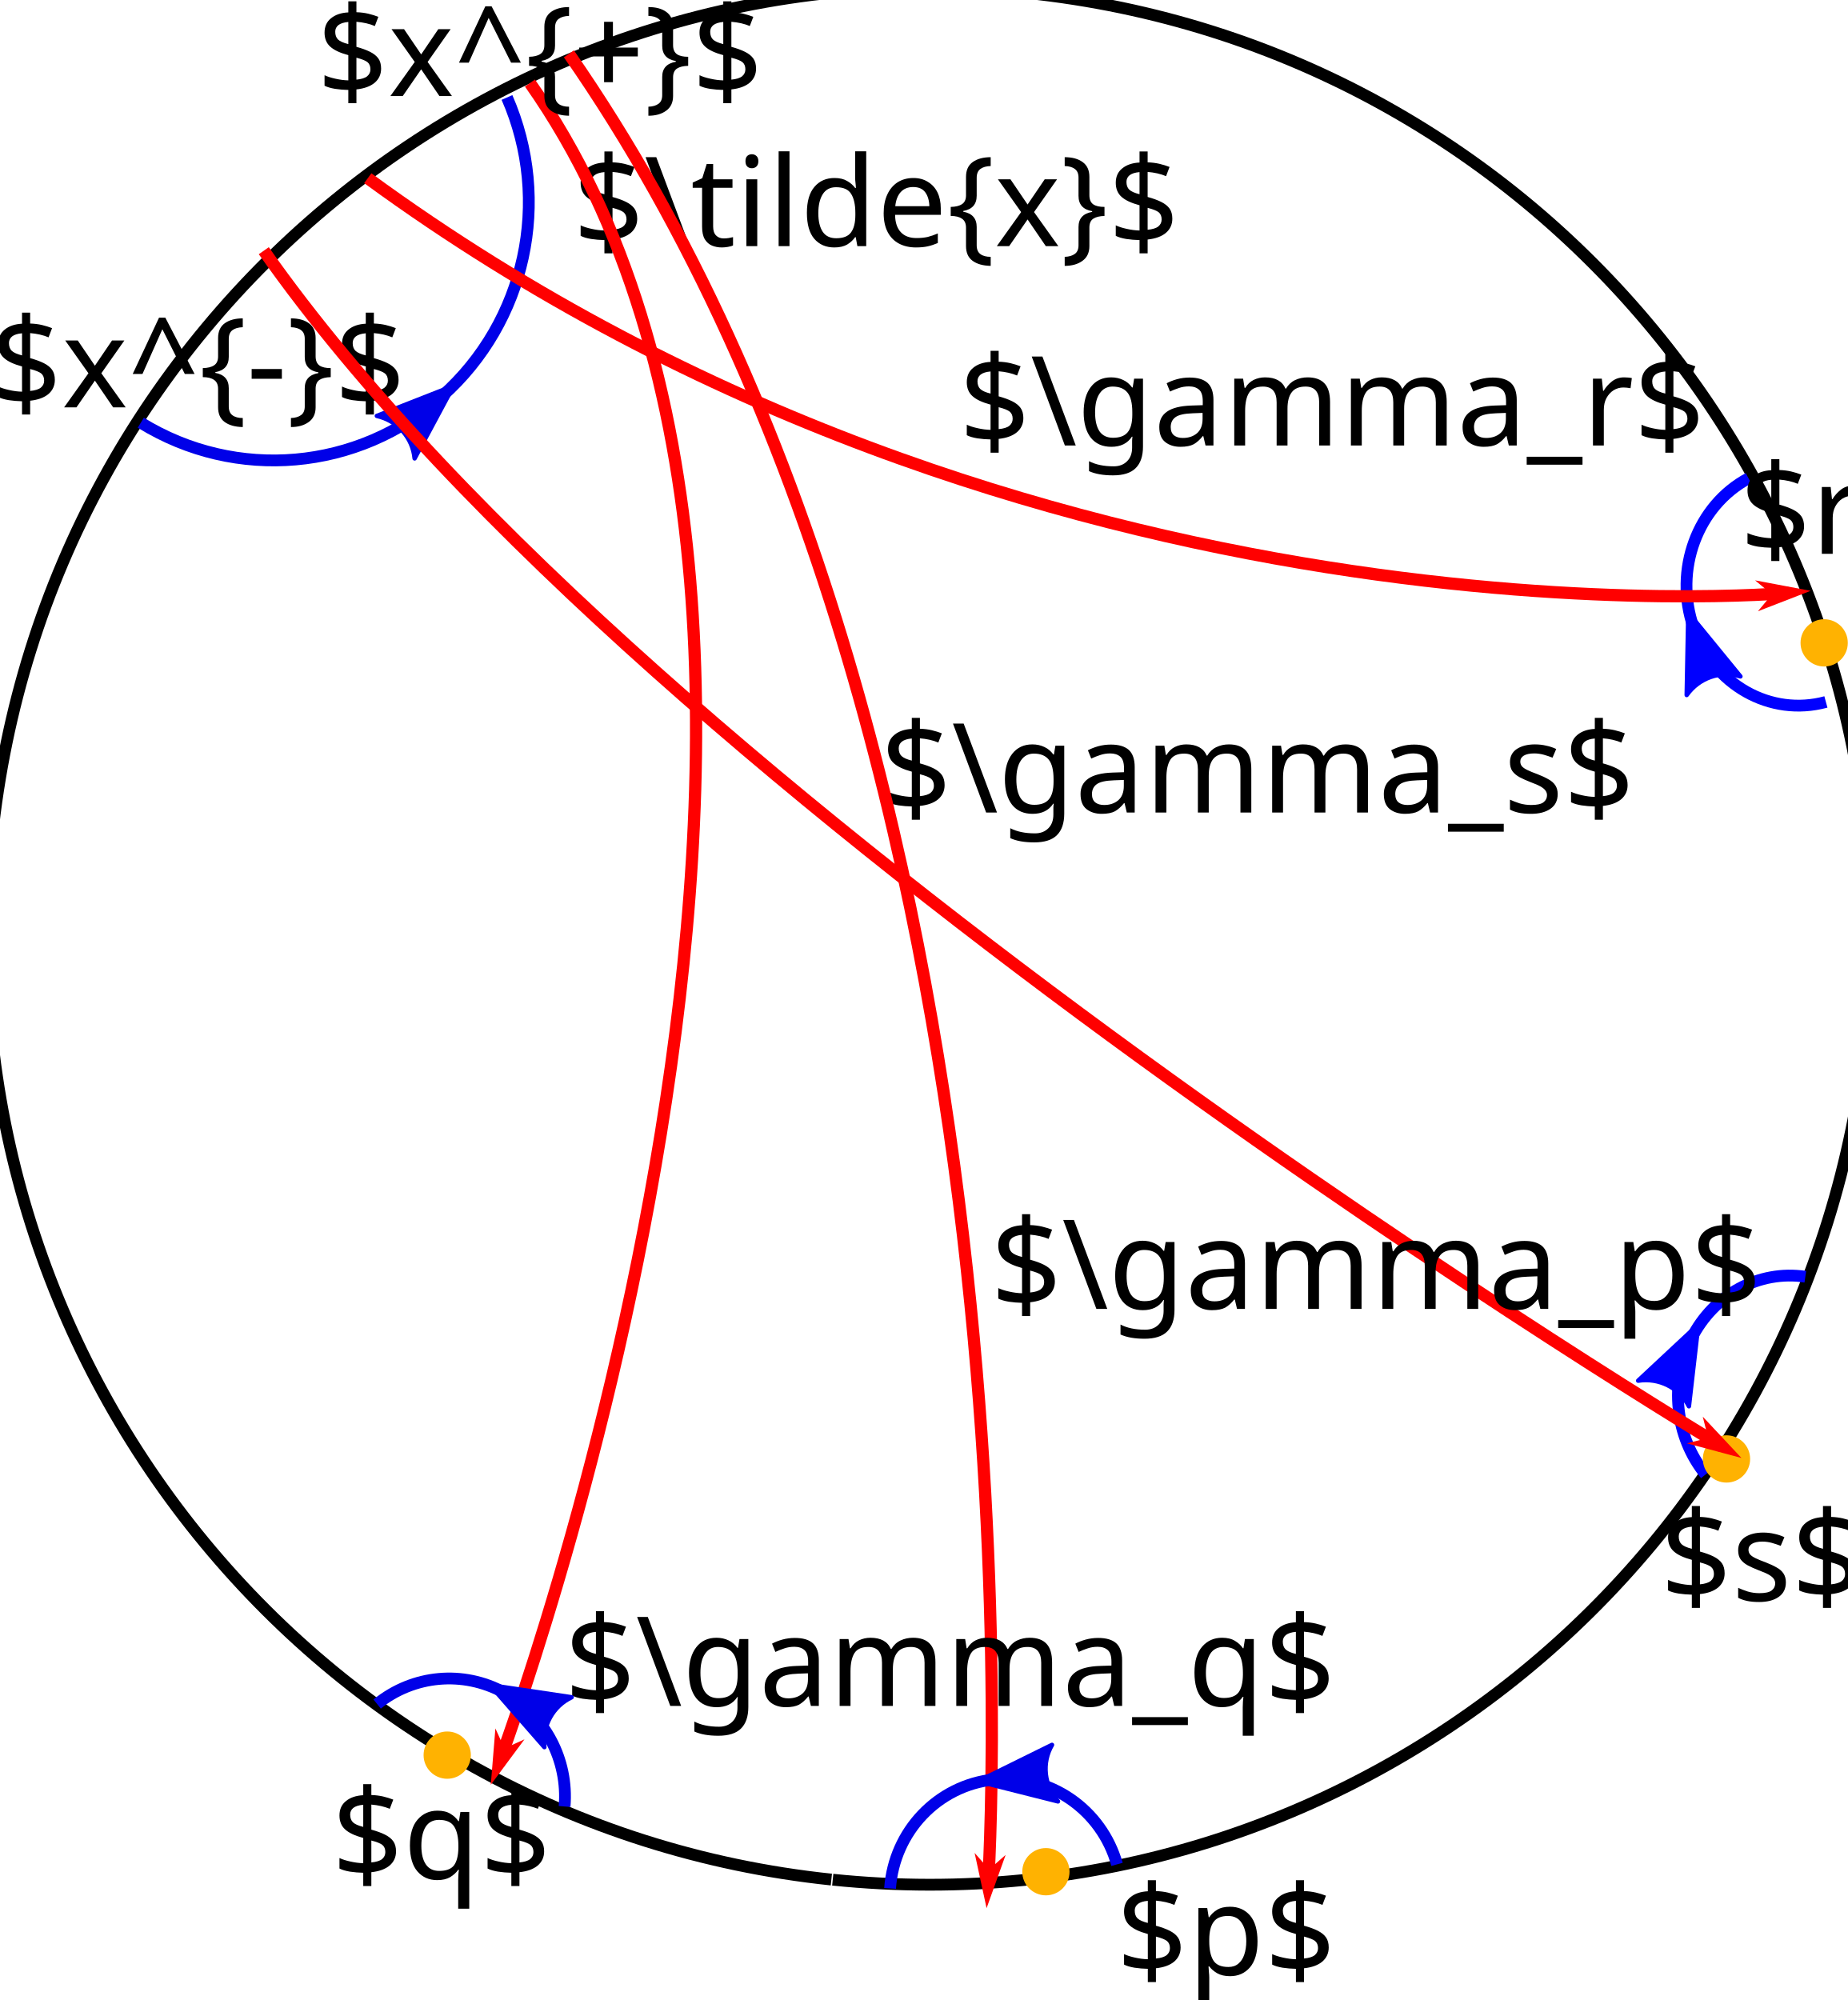
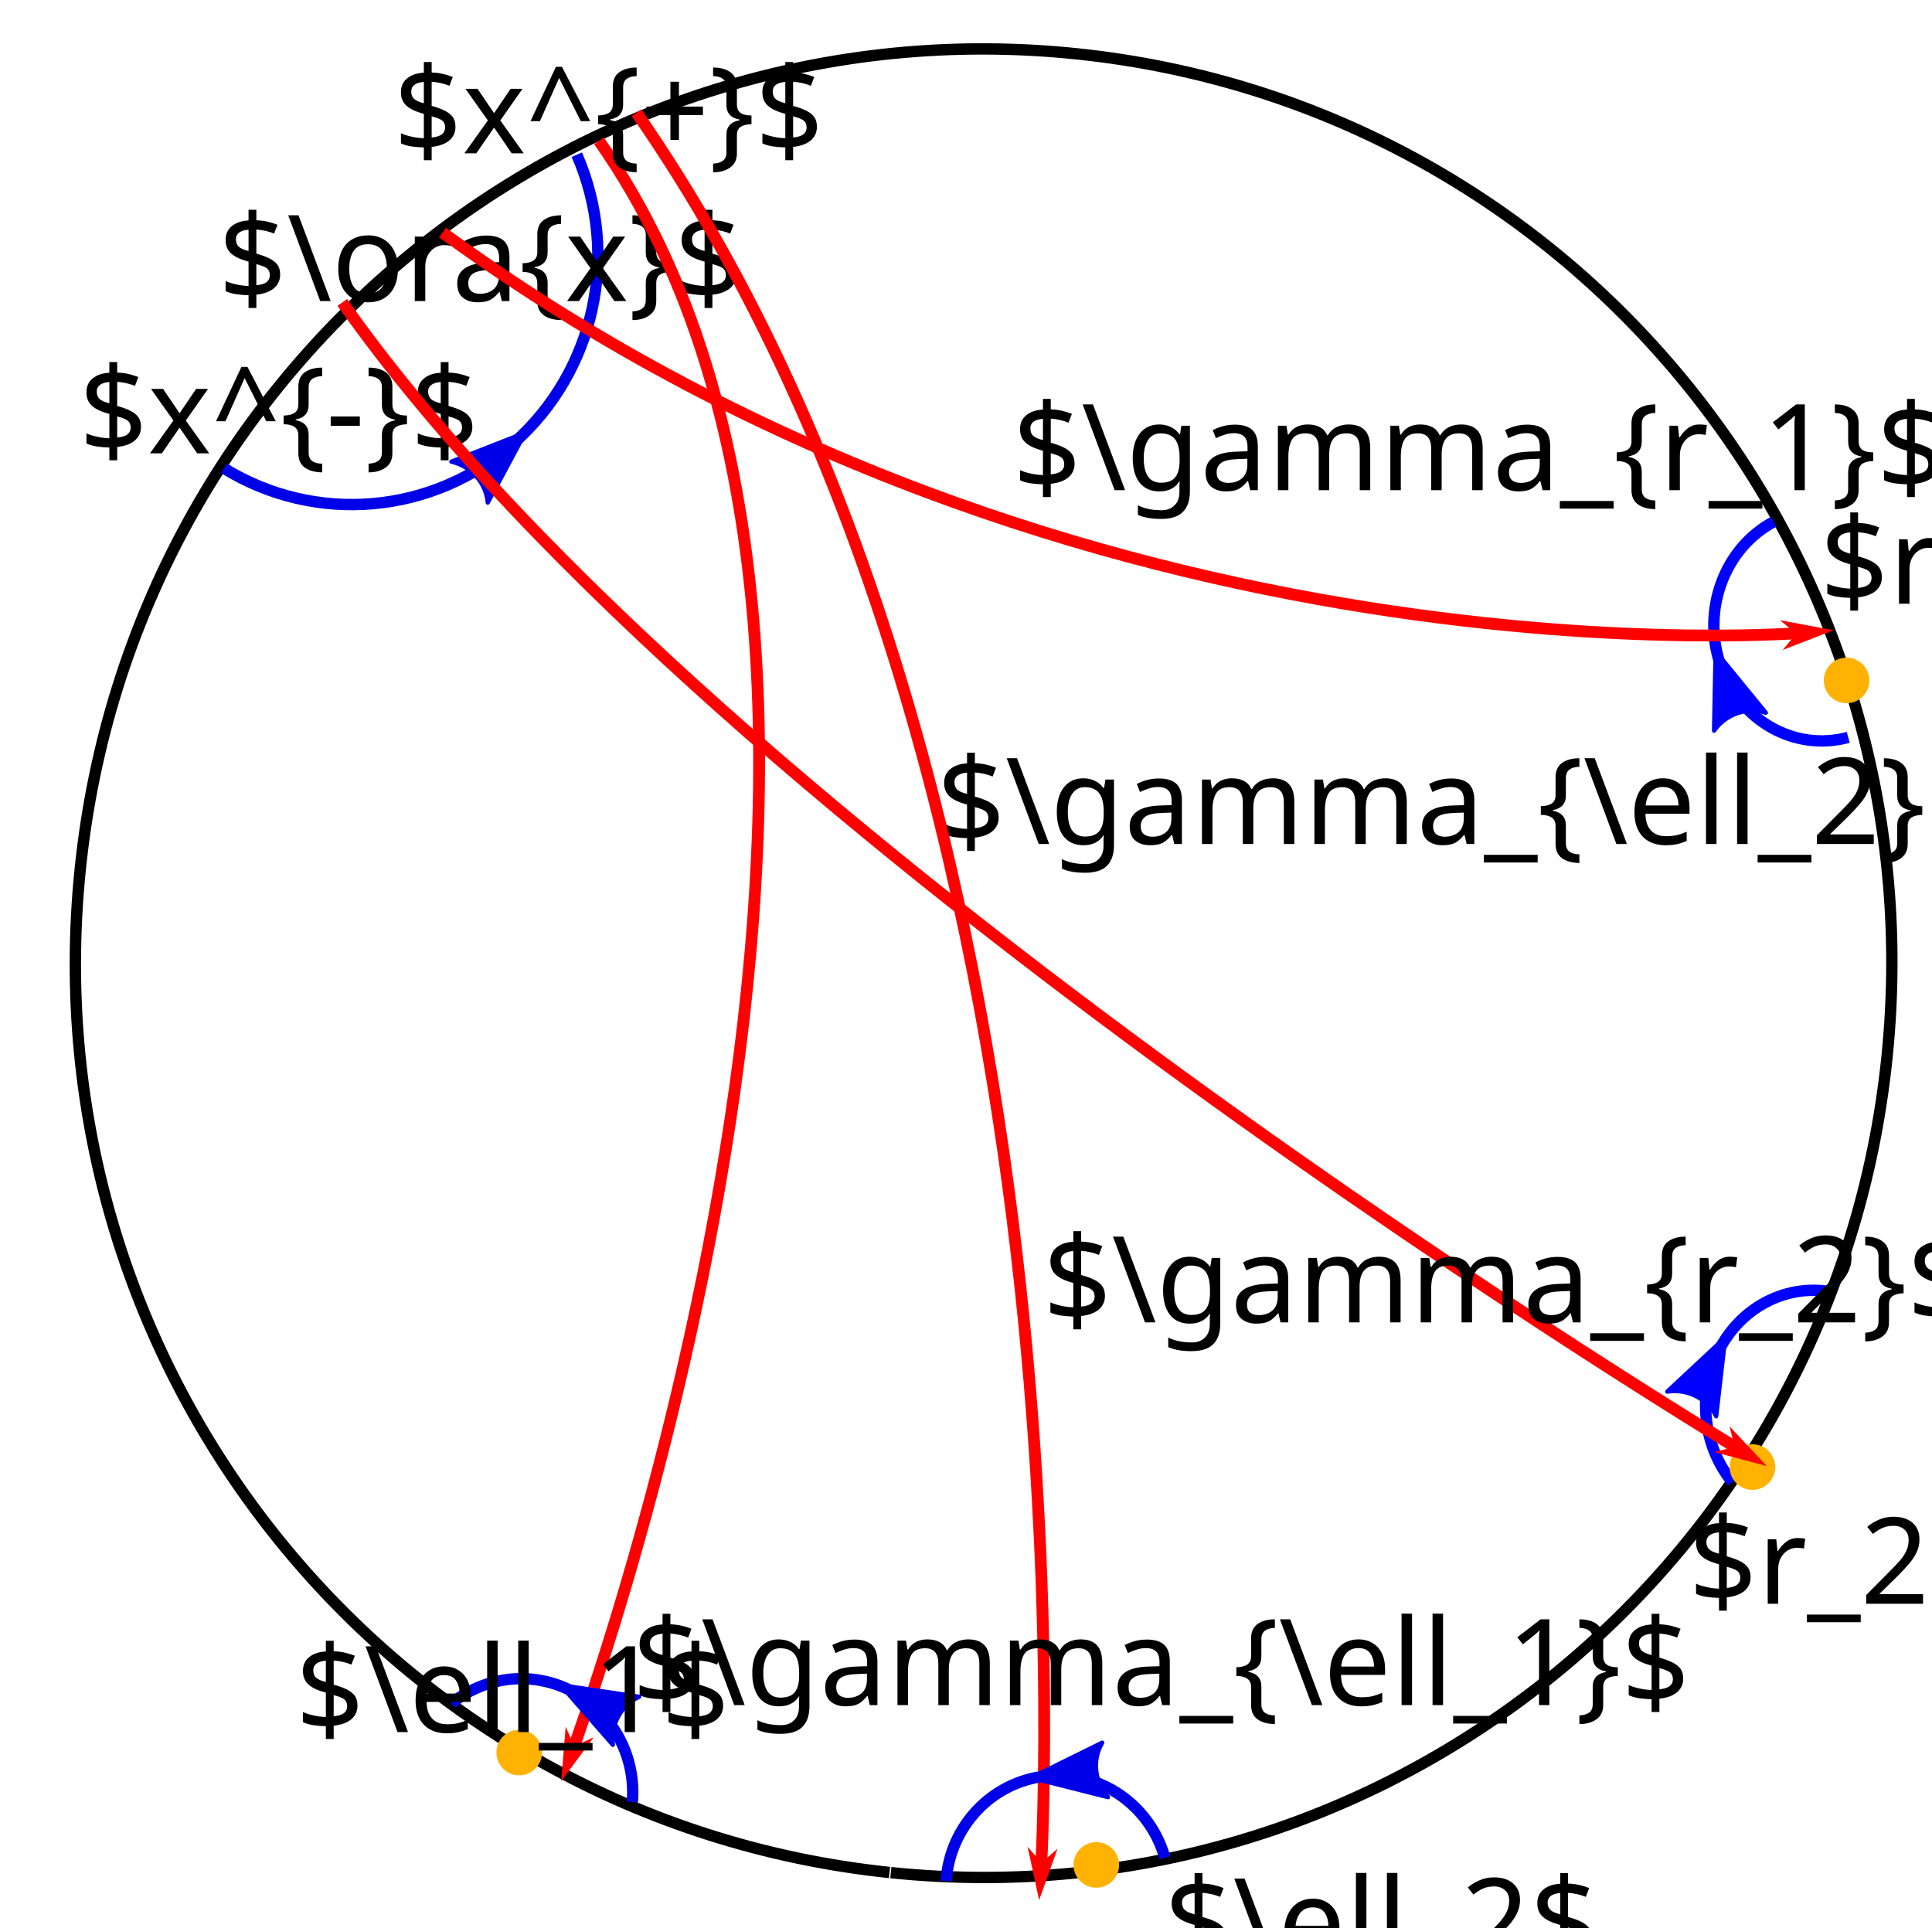
- <svg xmlns="http://www.w3.org/2000/svg" width="156.736mm" height="169.646mm" viewBox="0 0 156.736 169.646" version="1.1" id="svg3517">
+ <svg xmlns="http://www.w3.org/2000/svg" width="170mm" height="169.646mm" viewBox="0 0 170 169.646" version="1.1" id="svg3517">
  <defs id="defs3511">
    <marker orient="auto" refY="0" refX="0" id="marker1736" style="overflow:visible">
      <path id="path1734" d="M 0,0 5,-5 -12.5,0 5,5 Z" style="fill:#ff0000;fill-opacity:1;fill-rule:evenodd;stroke:#ff0000;stroke-width:1pt;stroke-opacity:1" transform="matrix(-0.2,0,0,-0.2,-1.2,0)" />
    </marker>
    <marker orient="auto" refY="0" refX="0" id="marker1732" style="overflow:visible">
      <path id="path1484" d="M 0,0 5,-5 -12.5,0 5,5 Z" style="fill:#ff0000;fill-opacity:1;fill-rule:evenodd;stroke:#ff0000;stroke-width:1pt;stroke-opacity:1" transform="matrix(-0.2,0,0,-0.2,-1.2,0)" />
    </marker>
    <marker orient="auto" refY="0" refX="0" id="marker8746" style="overflow:visible">
      <path id="path8744" style="fill:#06a500;fill-opacity:1;fill-rule:evenodd;stroke:#06a500;stroke-width:0.625;stroke-linejoin:round;stroke-opacity:1" d="M 8.719,4.034 -2.207,0.016 8.719,-4.002 c -1.745,2.372 -1.735,5.617 -6e-7,8.035 z" transform="scale(0.6)" />
    </marker>
    <marker orient="auto" refY="0" refX="0" id="Arrow1Lstart" style="overflow:visible">
      <path id="path974" d="M 0,0 5,-5 -12.5,0 5,5 Z" style="fill:#ff0000;fill-opacity:1;fill-rule:evenodd;stroke:#ff0000;stroke-width:1pt;stroke-opacity:1" transform="matrix(0.8,0,0,0.8,10,0)" />
    </marker>
    <marker style="overflow:visible" id="marker8560" refX="0" refY="0" orient="auto">
      <path transform="scale(-0.6)" d="M 8.719,4.034 -2.207,0.016 8.719,-4.002 c -1.745,2.372 -1.735,5.617 -6e-7,8.035 z" style="fill:#ff0000;fill-opacity:1;fill-rule:evenodd;stroke:#ff0000;stroke-width:0.625;stroke-linejoin:round;stroke-opacity:1" id="path8558" />
    </marker>
    <marker style="overflow:visible" id="marker8376" refX="0" refY="0" orient="auto">
      <path transform="scale(-0.6)" d="M 8.719,4.034 -2.207,0.016 8.719,-4.002 c -1.745,2.372 -1.735,5.617 -6e-7,8.035 z" style="fill:#ff0000;fill-opacity:1;fill-rule:evenodd;stroke:#ff0000;stroke-width:0.625;stroke-linejoin:round;stroke-opacity:1" id="path8374" />
    </marker>
    <marker style="overflow:visible" id="marker8328" refX="0" refY="0" orient="auto">
      <path transform="scale(0.6)" d="M 8.719,4.034 -2.207,0.016 8.719,-4.002 c -1.745,2.372 -1.735,5.617 -6e-7,8.035 z" style="fill:#0000e8;fill-opacity:1;fill-rule:evenodd;stroke:#0000e8;stroke-width:0.625;stroke-linejoin:round;stroke-opacity:1" id="path8326" />
    </marker>
    <marker orient="auto" refY="0" refX="0" id="marker8115" style="overflow:visible">
      <path id="path8113" style="fill:#0000ff;fill-opacity:1;fill-rule:evenodd;stroke:#0000ff;stroke-width:0.625;stroke-linejoin:round;stroke-opacity:1" d="M 8.719,4.034 -2.207,0.016 8.719,-4.002 c -1.745,2.372 -1.735,5.617 -6e-7,8.035 z" transform="scale(-0.6)" />
    </marker>
    <marker orient="auto" refY="0" refX="0" id="marker7993" style="overflow:visible">
      <path id="path7991" style="fill:#000000;fill-opacity:1;fill-rule:evenodd;stroke:#000000;stroke-width:0.625;stroke-linejoin:round;stroke-opacity:1" d="M 8.719,4.034 -2.207,0.016 8.719,-4.002 c -1.745,2.372 -1.735,5.617 -6e-7,8.035 z" transform="scale(0.6)" />
    </marker>
    <marker orient="auto" refY="0" refX="0" id="marker7941" style="overflow:visible">
      <path id="path7939" style="fill:#000000;fill-opacity:1;fill-rule:evenodd;stroke:#000000;stroke-width:0.625;stroke-linejoin:round;stroke-opacity:1" d="M 8.719,4.034 -2.207,0.016 8.719,-4.002 c -1.745,2.372 -1.735,5.617 -6e-7,8.035 z" transform="scale(-0.6)" />
    </marker>
    <marker orient="auto" refY="0" refX="0" id="marker7857" style="overflow:visible">
      <path id="path7855" style="fill:#ff0000;fill-opacity:1;fill-rule:evenodd;stroke:#ff0000;stroke-width:0.625;stroke-linejoin:round;stroke-opacity:1" d="M 8.719,4.034 -2.207,0.016 8.719,-4.002 c -1.745,2.372 -1.735,5.617 -6e-7,8.035 z" transform="scale(-0.6)" />
    </marker>
    <marker orient="auto" refY="0" refX="0" id="Arrow1Mstart" style="overflow:visible">
      <path id="path980" d="M 0,0 5,-5 -12.5,0 5,5 Z" style="fill:#000000;fill-opacity:1;fill-rule:evenodd;stroke:#000000;stroke-width:1pt;stroke-opacity:1" transform="matrix(0.4,0,0,0.4,4,0)" />
    </marker>
    <marker orient="auto" refY="0" refX="0" id="Arrow2Mend" style="overflow:visible">
      <path id="path1001" style="fill:#ff009e;fill-opacity:1;fill-rule:evenodd;stroke:#ff009e;stroke-width:0.625;stroke-linejoin:round;stroke-opacity:1" d="M 8.719,4.034 -2.207,0.016 8.719,-4.002 c -1.745,2.372 -1.735,5.617 -6e-7,8.035 z" transform="scale(-0.6)" />
    </marker>
    <marker orient="auto" refY="0" refX="0" id="Arrow1Send" style="overflow:visible">
      <path id="path989" d="M 0,0 5,-5 -12.5,0 5,5 Z" style="fill:#000000;fill-opacity:1;fill-rule:evenodd;stroke:#000000;stroke-width:1pt;stroke-opacity:1" transform="matrix(-0.2,0,0,-0.2,-1.2,0)" />
    </marker>
    <marker orient="auto" refY="0" refX="0" id="marker8115-0" style="overflow:visible">
      <path id="path8113-5" style="fill:#0000ff;fill-opacity:1;fill-rule:evenodd;stroke:#0000ff;stroke-width:0.625;stroke-linejoin:round;stroke-opacity:1" d="M 8.719,4.034 -2.207,0.016 8.719,-4.002 c -1.745,2.372 -1.735,5.617 -6e-7,8.035 z" transform="scale(-0.6)" />
    </marker>
    <marker orient="auto" refY="0" refX="0" id="marker1732-6" style="overflow:visible">
      <path id="path1484-3" d="M 0,0 5,-5 -12.5,0 5,5 Z" style="fill:#ff0000;fill-opacity:1;fill-rule:evenodd;stroke:#ff0000;stroke-width:1pt;stroke-opacity:1" transform="matrix(-0.2,0,0,-0.2,-1.2,0)" />
    </marker>
    <marker orient="auto" refY="0" refX="0" id="marker1736-0" style="overflow:visible">
      <path id="path1734-4" d="M 0,0 5,-5 -12.5,0 5,5 Z" style="fill:#ff0000;fill-opacity:1;fill-rule:evenodd;stroke:#ff0000;stroke-width:1pt;stroke-opacity:1" transform="matrix(-0.2,0,0,-0.2,-1.2,0)" />
    </marker>
    <marker orient="auto" refY="0" refX="0" id="marker1732-6-8" style="overflow:visible">
      <path id="path1484-3-9" d="M 0,0 5,-5 -12.5,0 5,5 Z" style="fill:#ff0000;fill-opacity:1;fill-rule:evenodd;stroke:#ff0000;stroke-width:1pt;stroke-opacity:1" transform="matrix(-0.2,0,0,-0.2,-1.2,0)" />
    </marker>
    <marker orient="auto" refY="0" refX="0" id="marker1736-0-5" style="overflow:visible">
      <path id="path1734-4-2" d="M 0,0 5,-5 -12.5,0 5,5 Z" style="fill:#ff0000;fill-opacity:1;fill-rule:evenodd;stroke:#ff0000;stroke-width:1pt;stroke-opacity:1" transform="matrix(-0.2,0,0,-0.2,-1.2,0)" />
    </marker>
    <marker orient="auto" refY="0" refX="0" id="marker1732-2" style="overflow:visible">
      <path id="path1484-1" d="M 0,0 5,-5 -12.5,0 5,5 Z" style="fill:#ff0000;fill-opacity:1;fill-rule:evenodd;stroke:#ff0000;stroke-width:1pt;stroke-opacity:1" transform="matrix(-0.2,0,0,-0.2,-1.2,0)" />
    </marker>
    <marker orient="auto" refY="0" refX="0" id="marker1736-5" style="overflow:visible">
      <path id="path1734-2" d="M 0,0 5,-5 -12.5,0 5,5 Z" style="fill:#ff0000;fill-opacity:1;fill-rule:evenodd;stroke:#ff0000;stroke-width:1pt;stroke-opacity:1" transform="matrix(-0.2,0,0,-0.2,-1.2,0)" />
    </marker>
    <marker style="overflow:visible" id="marker8328-6" refX="0" refY="0" orient="auto">
      <path transform="scale(0.6)" d="M 8.719,4.034 -2.207,0.016 8.719,-4.002 c -1.745,2.372 -1.735,5.617 -6e-7,8.035 z" style="fill:#0000e8;fill-opacity:1;fill-rule:evenodd;stroke:#0000e8;stroke-width:0.625;stroke-linejoin:round;stroke-opacity:1" id="path8326-3" />
    </marker>
    <marker style="overflow:visible" id="marker8328-6-8" refX="0" refY="0" orient="auto">
      <path transform="scale(0.6)" d="M 8.719,4.034 -2.207,0.016 8.719,-4.002 c -1.745,2.372 -1.735,5.617 -6e-7,8.035 z" style="fill:#0000e8;fill-opacity:1;fill-rule:evenodd;stroke:#0000e8;stroke-width:0.625;stroke-linejoin:round;stroke-opacity:1" id="path8326-3-6" />
    </marker>
  </defs>
  <g id="layer1" transform="translate(-24.63428,-67.64752)">
-     <path style="fill:none;stroke:#000000;stroke-width:1;stroke-miterlimit:4;stroke-dasharray:none;stroke-dashoffset:0;stroke-opacity:1" id="path7765" d="M 95.152,227.077 A 79.914,80.448 0 0 1 23.947,138.755 79.914,80.448 0 0 1 111.656,67.041 79.914,80.448 0 0 1 182.926,155.309 79.914,80.448 0 0 1 95.27,227.089" />
-     <path style="fill:none;stroke:#0000e8;stroke-width:1;stroke-miterlimit:4;stroke-dasharray:none;stroke-dashoffset:0;stroke-opacity:1;marker-mid:url(#marker8328)" id="path7767" d="m 67.637,75.915 a 21.649,21.916 0 0 1 -5.517,25.346 21.649,21.916 0 0 1 -25.542,2.243" />
-     <path style="fill:none;stroke:#0000ff;stroke-width:1;stroke-miterlimit:4;stroke-dasharray:none;stroke-dashoffset:0;stroke-opacity:1;marker-mid:url(#marker8115)" id="path7775" d="m 169.309,192.715 a 9.492,10.174 0 0 1 -1.203,-11.535 9.492,10.174 0 0 1 9.663,-5.237" />
-     <text xml:space="preserve" style="font-style:normal;font-weight:normal;font-size:10.583px;line-height:1.25;font-family:sans-serif;letter-spacing:0px;word-spacing:0px;fill:#000000;fill-opacity:1;stroke:none;stroke-width:0.265" x="73.232" y="88.53" id="text9759">
-       <tspan id="tspan9757" x="73.232" y="88.53" style="stroke-width:0.265">$\tilde{x}$</tspan>
+     <path style="fill:none;stroke:#000000;stroke-width:1;stroke-miterlimit:4;stroke-dasharray:none;stroke-dashoffset:0;stroke-opacity:1" id="path7765" d="M 102.903,232.422 A 79.914,80.448 0 0 1 31.698,144.1 79.914,80.448 0 0 1 119.406,72.386 79.914,80.448 0 0 1 190.677,160.655 79.914,80.448 0 0 1 103.021,232.435" />
+     <path style="fill:none;stroke:#0000e8;stroke-width:1;stroke-miterlimit:4;stroke-dasharray:none;stroke-dashoffset:0;stroke-opacity:1;marker-mid:url(#marker8328)" id="path7767" d="m 75.387,81.261 a 21.649,21.916 0 0 1 -5.517,25.346 21.649,21.916 0 0 1 -25.542,2.243" />
+     <path style="fill:none;stroke:#0000ff;stroke-width:1;stroke-miterlimit:4;stroke-dasharray:none;stroke-dashoffset:0;stroke-opacity:1;marker-mid:url(#marker8115)" id="path7775" d="m 177.06,198.061 a 9.492,10.174 0 0 1 -1.203,-11.535 9.492,10.174 0 0 1 9.663,-5.237" />
+     <text xml:space="preserve" style="font-style:normal;font-weight:normal;font-size:10.583px;line-height:1.25;font-family:sans-serif;letter-spacing:0px;word-spacing:0px;fill:#000000;fill-opacity:1;stroke:none;stroke-width:0.265" x="43.832" y="94.142" id="text9759">
+       <tspan id="tspan9757" x="43.832" y="94.142" style="stroke-width:0.265">$\ora{x}$</tspan>
    </text>
-     <text xml:space="preserve" style="font-style:normal;font-weight:normal;font-size:10.583px;line-height:1.25;font-family:sans-serif;letter-spacing:0px;word-spacing:0px;fill:#000000;fill-opacity:1;stroke:none;stroke-width:0.265" x="99.305" y="136.573" id="text9763">
-       <tspan id="tspan9761" x="99.305" y="136.573" style="stroke-width:0.265">$\gamma_s$</tspan>
+     <text xml:space="preserve" style="font-style:normal;font-weight:normal;font-size:10.583px;line-height:1.25;font-family:sans-serif;letter-spacing:0px;word-spacing:0px;fill:#000000;fill-opacity:1;stroke:none;stroke-width:0.265" x="107.056" y="141.918" id="text9763">
+       <tspan id="tspan9761" x="107.056" y="141.918" style="stroke-width:0.265">$\gamma_{\ell_2}$</tspan>
    </text>
-     <path style="fill:none;stroke:#ff0000;stroke-width:1.038;stroke-linecap:butt;stroke-linejoin:miter;stroke-miterlimit:4;stroke-dasharray:none;stroke-opacity:1;marker-mid:url(#marker1732);marker-end:url(#marker1736)" d="M 69.586,74.692 C 102.785,121.919 66.917,217.303 66.917,217.303" id="path1467" />
-     <text xml:space="preserve" style="font-style:normal;font-variant:normal;font-weight:normal;font-stretch:normal;font-size:10.583px;line-height:1.25;font-family:verdana;-inkscape-font-specification:verdana;letter-spacing:0px;word-spacing:0px;fill:#000000;fill-opacity:1;stroke:none;stroke-width:0.265" x="165.468" y="203.427" id="text1740">
-       <tspan id="tspan1738" x="165.468" y="203.427" style="stroke-width:0.265">$s$</tspan>
+     <path style="fill:none;stroke:#ff0000;stroke-width:1.038;stroke-linecap:butt;stroke-linejoin:miter;stroke-miterlimit:4;stroke-dasharray:none;stroke-opacity:1;marker-mid:url(#marker1732);marker-end:url(#marker1736)" d="M 77.337,80.038 C 110.536,127.265 74.668,222.648 74.668,222.648" id="path1467" />
+     <text xml:space="preserve" style="font-style:normal;font-variant:normal;font-weight:normal;font-stretch:normal;font-size:10.583px;line-height:1.25;font-family:verdana;-inkscape-font-specification:verdana;letter-spacing:0px;word-spacing:0px;fill:#000000;fill-opacity:1;stroke:none;stroke-width:0.265" x="173.219" y="208.773" id="text1740">
+       <tspan id="tspan1738" x="173.219" y="208.773" style="stroke-width:0.265">$r_2$</tspan>
    </text>
-     <circle style="fill:#ffb201;fill-opacity:1;stroke:none;stroke-width:1;stroke-miterlimit:4;stroke-dasharray:none;stroke-dashoffset:0;stroke-opacity:1" id="path1781-5" cx="171.081" cy="191.4" r="2.005" />
-     <text xml:space="preserve" style="font-style:normal;font-variant:normal;font-weight:normal;font-stretch:normal;font-size:10.583px;line-height:1.25;font-family:verdana;-inkscape-font-specification:verdana;letter-spacing:0px;word-spacing:0px;fill:#000000;fill-opacity:1;stroke:none;stroke-width:0.265" x="23.833" y="102.2" id="text19550-5-7">
-       <tspan id="tspan19548-1-9" x="23.833" y="102.2" style="stroke-width:0.265">$x^{-}$</tspan>
+     <circle style="fill:#ffb201;fill-opacity:1;stroke:none;stroke-width:1;stroke-miterlimit:4;stroke-dasharray:none;stroke-dashoffset:0;stroke-opacity:1" id="path1781-5" cx="178.832" cy="196.746" r="2.005" />
+     <text xml:space="preserve" style="font-style:normal;font-variant:normal;font-weight:normal;font-stretch:normal;font-size:10.583px;line-height:1.25;font-family:verdana;-inkscape-font-specification:verdana;letter-spacing:0px;word-spacing:0px;fill:#000000;fill-opacity:1;stroke:none;stroke-width:0.265" x="31.584" y="107.545" id="text19550-5-7">
+       <tspan id="tspan19548-1-9" x="31.584" y="107.545" style="stroke-width:0.265">$x^{-}$</tspan>
    </text>
-     <text xml:space="preserve" style="font-style:normal;font-variant:normal;font-weight:normal;font-stretch:normal;font-size:10.583px;line-height:1.25;font-family:verdana;-inkscape-font-specification:verdana;letter-spacing:0px;word-spacing:0px;fill:#000000;fill-opacity:1;stroke:none;stroke-width:0.265" x="51.509" y="75.792" id="text19550-5-7-9">
-       <tspan id="tspan19548-1-9-5" x="51.509" y="75.792" style="stroke-width:0.265">$x^{+}$</tspan>
+     <text xml:space="preserve" style="font-style:normal;font-variant:normal;font-weight:normal;font-stretch:normal;font-size:10.583px;line-height:1.25;font-family:verdana;-inkscape-font-specification:verdana;letter-spacing:0px;word-spacing:0px;fill:#000000;fill-opacity:1;stroke:none;stroke-width:0.265" x="59.259" y="81.137" id="text19550-5-7-9">
+       <tspan id="tspan19548-1-9-5" x="59.259" y="81.137" style="stroke-width:0.265">$x^{+}$</tspan>
    </text>
-     <path style="fill:none;stroke:#0000ff;stroke-width:1;stroke-miterlimit:4;stroke-dasharray:none;stroke-dashoffset:0;stroke-opacity:1;marker-mid:url(#marker8115-0)" id="path7775-0" d="m 179.513,127.189 a 9.492,10.174 0 0 1 -11.231,-6.324 9.492,10.174 0 0 1 4.667,-12.645" />
-     <path style="fill:none;stroke:#ff0000;stroke-width:1.038;stroke-linecap:butt;stroke-linejoin:miter;stroke-miterlimit:4;stroke-dasharray:none;stroke-opacity:1;marker-mid:url(#marker1732-6);marker-end:url(#marker1736-0)" d="M 55.83,82.765 C 112.013,123.845 176.372,117.933 176.372,117.933" id="path1467-3" />
-     <text xml:space="preserve" style="font-style:normal;font-variant:normal;font-weight:normal;font-stretch:normal;font-size:10.583px;line-height:1.25;font-family:verdana;-inkscape-font-specification:verdana;letter-spacing:0px;word-spacing:0px;fill:#000000;fill-opacity:1;stroke:none;stroke-width:0.265" x="172.207" y="114.626" id="text1740-5">
-       <tspan id="tspan1738-7" x="172.207" y="114.626" style="stroke-width:0.265">$r$</tspan>
+     <path style="fill:none;stroke:#0000ff;stroke-width:1;stroke-miterlimit:4;stroke-dasharray:none;stroke-dashoffset:0;stroke-opacity:1;marker-mid:url(#marker8115-0)" id="path7775-0" d="m 187.264,132.534 a 9.492,10.174 0 0 1 -11.231,-6.324 9.492,10.174 0 0 1 4.667,-12.645" />
+     <path style="fill:none;stroke:#ff0000;stroke-width:1.038;stroke-linecap:butt;stroke-linejoin:miter;stroke-miterlimit:4;stroke-dasharray:none;stroke-opacity:1;marker-mid:url(#marker1732-6);marker-end:url(#marker1736-0)" d="M 63.58,88.11 C 119.764,129.19 184.123,123.279 184.123,123.279" id="path1467-3" />
+     <text xml:space="preserve" style="font-style:normal;font-variant:normal;font-weight:normal;font-stretch:normal;font-size:10.583px;line-height:1.25;font-family:verdana;-inkscape-font-specification:verdana;letter-spacing:0px;word-spacing:0px;fill:#000000;fill-opacity:1;stroke:none;stroke-width:0.265" x="184.768" y="120.773" id="text1740-5">
+       <tspan id="tspan1738-7" x="184.768" y="120.773" style="stroke-width:0.265">$r_1$</tspan>
    </text>
-     <circle style="fill:#ffb201;fill-opacity:1;stroke:none;stroke-width:1;stroke-miterlimit:4;stroke-dasharray:none;stroke-dashoffset:0;stroke-opacity:1" id="path1781-5-2" cx="179.366" cy="122.177" r="2.005" />
-     <text xml:space="preserve" style="font-style:normal;font-weight:normal;font-size:10.583px;line-height:1.25;font-family:sans-serif;letter-spacing:0px;word-spacing:0px;fill:#000000;fill-opacity:1;stroke:none;stroke-width:0.265" x="105.984" y="105.439" id="text9763-3">
-       <tspan id="tspan9761-7" x="105.984" y="105.439" style="stroke-width:0.265">$\gamma_r$</tspan>
+     <circle style="fill:#ffb201;fill-opacity:1;stroke:none;stroke-width:1;stroke-miterlimit:4;stroke-dasharray:none;stroke-dashoffset:0;stroke-opacity:1" id="path1781-5-2" cx="187.117" cy="127.523" r="2.005" />
+     <text xml:space="preserve" style="font-style:normal;font-weight:normal;font-size:10.583px;line-height:1.25;font-family:sans-serif;letter-spacing:0px;word-spacing:0px;fill:#000000;fill-opacity:1;stroke:none;stroke-width:0.265" x="113.735" y="110.784" id="text9763-3">
+       <tspan id="tspan9761-7" x="113.735" y="110.784" style="stroke-width:0.265">$\gamma_{r_1}$</tspan>
    </text>
-     <path style="fill:none;stroke:#ff0000;stroke-width:1.038;stroke-linecap:butt;stroke-linejoin:miter;stroke-miterlimit:4;stroke-dasharray:none;stroke-opacity:1;marker-mid:url(#marker1732-6-8);marker-end:url(#marker1736-0-5)" d="M 72.89,72.215 C 114.641,132.271 108.44,227.655 108.44,227.655" id="path1467-3-2" />
-     <path style="fill:none;stroke:#ff0000;stroke-width:1.038;stroke-linecap:butt;stroke-linejoin:miter;stroke-miterlimit:4;stroke-dasharray:none;stroke-opacity:1;marker-mid:url(#marker1732-2);marker-end:url(#marker1736-5)" d="M 47.01,88.912 C 80.208,136.139 170.759,190.363 170.759,190.363" id="path1467-7" />
-     <text xml:space="preserve" style="font-style:normal;font-weight:normal;font-size:10.583px;line-height:1.25;font-family:sans-serif;letter-spacing:0px;word-spacing:0px;fill:#000000;fill-opacity:1;stroke:none;stroke-width:0.265" x="108.657" y="178.671" id="text9763-2">
-       <tspan id="tspan9761-8" x="108.657" y="178.671" style="stroke-width:0.265">$\gamma_p$</tspan>
+     <path style="fill:none;stroke:#ff0000;stroke-width:1.038;stroke-linecap:butt;stroke-linejoin:miter;stroke-miterlimit:4;stroke-dasharray:none;stroke-opacity:1;marker-mid:url(#marker1732-6-8);marker-end:url(#marker1736-0-5)" d="m 80.64,77.561 c 41.751,60.056 35.551,155.44 35.551,155.44" id="path1467-3-2" />
+     <path style="fill:none;stroke:#ff0000;stroke-width:1.038;stroke-linecap:butt;stroke-linejoin:miter;stroke-miterlimit:4;stroke-dasharray:none;stroke-opacity:1;marker-mid:url(#marker1732-2);marker-end:url(#marker1736-5)" d="M 54.76,94.257 C 87.959,141.484 178.51,195.709 178.51,195.709" id="path1467-7" />
+     <text xml:space="preserve" style="font-style:normal;font-weight:normal;font-size:10.583px;line-height:1.25;font-family:sans-serif;letter-spacing:0px;word-spacing:0px;fill:#000000;fill-opacity:1;stroke:none;stroke-width:0.265" x="116.408" y="184.016" id="text9763-2">
+       <tspan id="tspan9761-8" x="116.408" y="184.016" style="stroke-width:0.265">$\gamma_{r_2}$</tspan>
    </text>
-     <text xml:space="preserve" style="font-style:normal;font-weight:normal;font-size:10.583px;line-height:1.25;font-family:sans-serif;letter-spacing:0px;word-spacing:0px;fill:#000000;fill-opacity:1;stroke:none;stroke-width:0.265" x="72.51" y="212.347" id="text9763-2-4">
-       <tspan id="tspan9761-8-3" x="72.51" y="212.347" style="stroke-width:0.265">$\gamma_q$</tspan>
+     <text xml:space="preserve" style="font-style:normal;font-weight:normal;font-size:10.583px;line-height:1.25;font-family:sans-serif;letter-spacing:0px;word-spacing:0px;fill:#000000;fill-opacity:1;stroke:none;stroke-width:0.265" x="80.261" y="217.692" id="text9763-2-4">
+       <tspan id="tspan9761-8-3" x="80.261" y="217.692" style="stroke-width:0.265">$\gamma_{\ell_1}$</tspan>
    </text>
-     <path style="fill:none;stroke:#0000e8;stroke-width:1;stroke-miterlimit:4;stroke-dasharray:none;stroke-dashoffset:0;stroke-opacity:1;marker-mid:url(#marker8328-6)" id="path7767-3" d="m 56.623,212.188 a 9.829,10.005 0 0 1 10.758,-0.976 9.829,10.005 0 0 1 5.143,9.668" />
-     <path style="fill:none;stroke:#0000e8;stroke-width:1;stroke-miterlimit:4;stroke-dasharray:none;stroke-dashoffset:0;stroke-opacity:1;marker-mid:url(#marker8328-6-8)" id="path7767-3-6" d="m 100.132,227.827 a 9.829,10.005 0 0 1 8.787,-9.235 9.829,10.005 0 0 1 10.465,7.197" />
-     <circle style="fill:#ffb201;fill-opacity:1;stroke:none;stroke-width:1;stroke-miterlimit:4;stroke-dasharray:none;stroke-dashoffset:0;stroke-opacity:1" id="path1781-5-2-9" cx="113.351" cy="226.412" r="2.005" />
-     <circle style="fill:#ffb201;fill-opacity:1;stroke:none;stroke-width:1;stroke-miterlimit:4;stroke-dasharray:none;stroke-dashoffset:0;stroke-opacity:1" id="path1781-5-2-9-8" cx="62.569" cy="216.523" r="2.005" />
-     <text xml:space="preserve" style="font-style:normal;font-variant:normal;font-weight:normal;font-stretch:normal;font-size:10.583px;line-height:1.25;font-family:verdana;-inkscape-font-specification:verdana;letter-spacing:0px;word-spacing:0px;fill:#000000;fill-opacity:1;stroke:none;stroke-width:0.265" x="119.326" y="235.164" id="text1740-7">
-       <tspan id="tspan1738-3" x="119.326" y="235.164" style="stroke-width:0.265">$p$</tspan>
+     <path style="fill:none;stroke:#0000e8;stroke-width:1;stroke-miterlimit:4;stroke-dasharray:none;stroke-dashoffset:0;stroke-opacity:1;marker-mid:url(#marker8328-6)" id="path7767-3" d="m 64.374,217.534 a 9.829,10.005 0 0 1 10.758,-0.976 9.829,10.005 0 0 1 5.143,9.668" />
+     <path style="fill:none;stroke:#0000e8;stroke-width:1;stroke-miterlimit:4;stroke-dasharray:none;stroke-dashoffset:0;stroke-opacity:1;marker-mid:url(#marker8328-6-8)" id="path7767-3-6" d="m 107.883,233.172 a 9.829,10.005 0 0 1 8.787,-9.235 9.829,10.005 0 0 1 10.465,7.197" />
+     <circle style="fill:#ffb201;fill-opacity:1;stroke:none;stroke-width:1;stroke-miterlimit:4;stroke-dasharray:none;stroke-dashoffset:0;stroke-opacity:1" id="path1781-5-2-9" cx="121.101" cy="231.758" r="2.005" />
+     <circle style="fill:#ffb201;fill-opacity:1;stroke:none;stroke-width:1;stroke-miterlimit:4;stroke-dasharray:none;stroke-dashoffset:0;stroke-opacity:1" id="path1781-5-2-9-8" cx="70.32" cy="221.869" r="2.005" />
+     <text xml:space="preserve" style="font-style:normal;font-variant:normal;font-weight:normal;font-stretch:normal;font-size:10.583px;line-height:1.25;font-family:verdana;-inkscape-font-specification:verdana;letter-spacing:0px;word-spacing:0px;fill:#000000;fill-opacity:1;stroke:none;stroke-width:0.265" x="127.077" y="240.51" id="text1740-7">
+       <tspan id="tspan1738-3" x="127.077" y="240.51" style="stroke-width:0.265">$\ell_2$</tspan>
    </text>
-     <text xml:space="preserve" style="font-style:normal;font-variant:normal;font-weight:normal;font-stretch:normal;font-size:10.583px;line-height:1.25;font-family:verdana;-inkscape-font-specification:verdana;letter-spacing:0px;word-spacing:0px;fill:#000000;fill-opacity:1;stroke:none;stroke-width:0.265" x="52.773" y="227.015" id="text1740-7-3">
-       <tspan id="tspan1738-3-4" x="52.773" y="227.015" style="stroke-width:0.265">$q$</tspan>
+     <text xml:space="preserve" style="font-style:normal;font-variant:normal;font-weight:normal;font-stretch:normal;font-size:10.583px;line-height:1.25;font-family:verdana;-inkscape-font-specification:verdana;letter-spacing:0px;word-spacing:0px;fill:#000000;fill-opacity:1;stroke:none;stroke-width:0.265" x="50.635" y="220.066" id="text1740-7-3">
+       <tspan id="tspan1738-3-4" x="50.635" y="220.066" style="stroke-width:0.265">$\ell_1$</tspan>
    </text>
  </g>
</svg>
